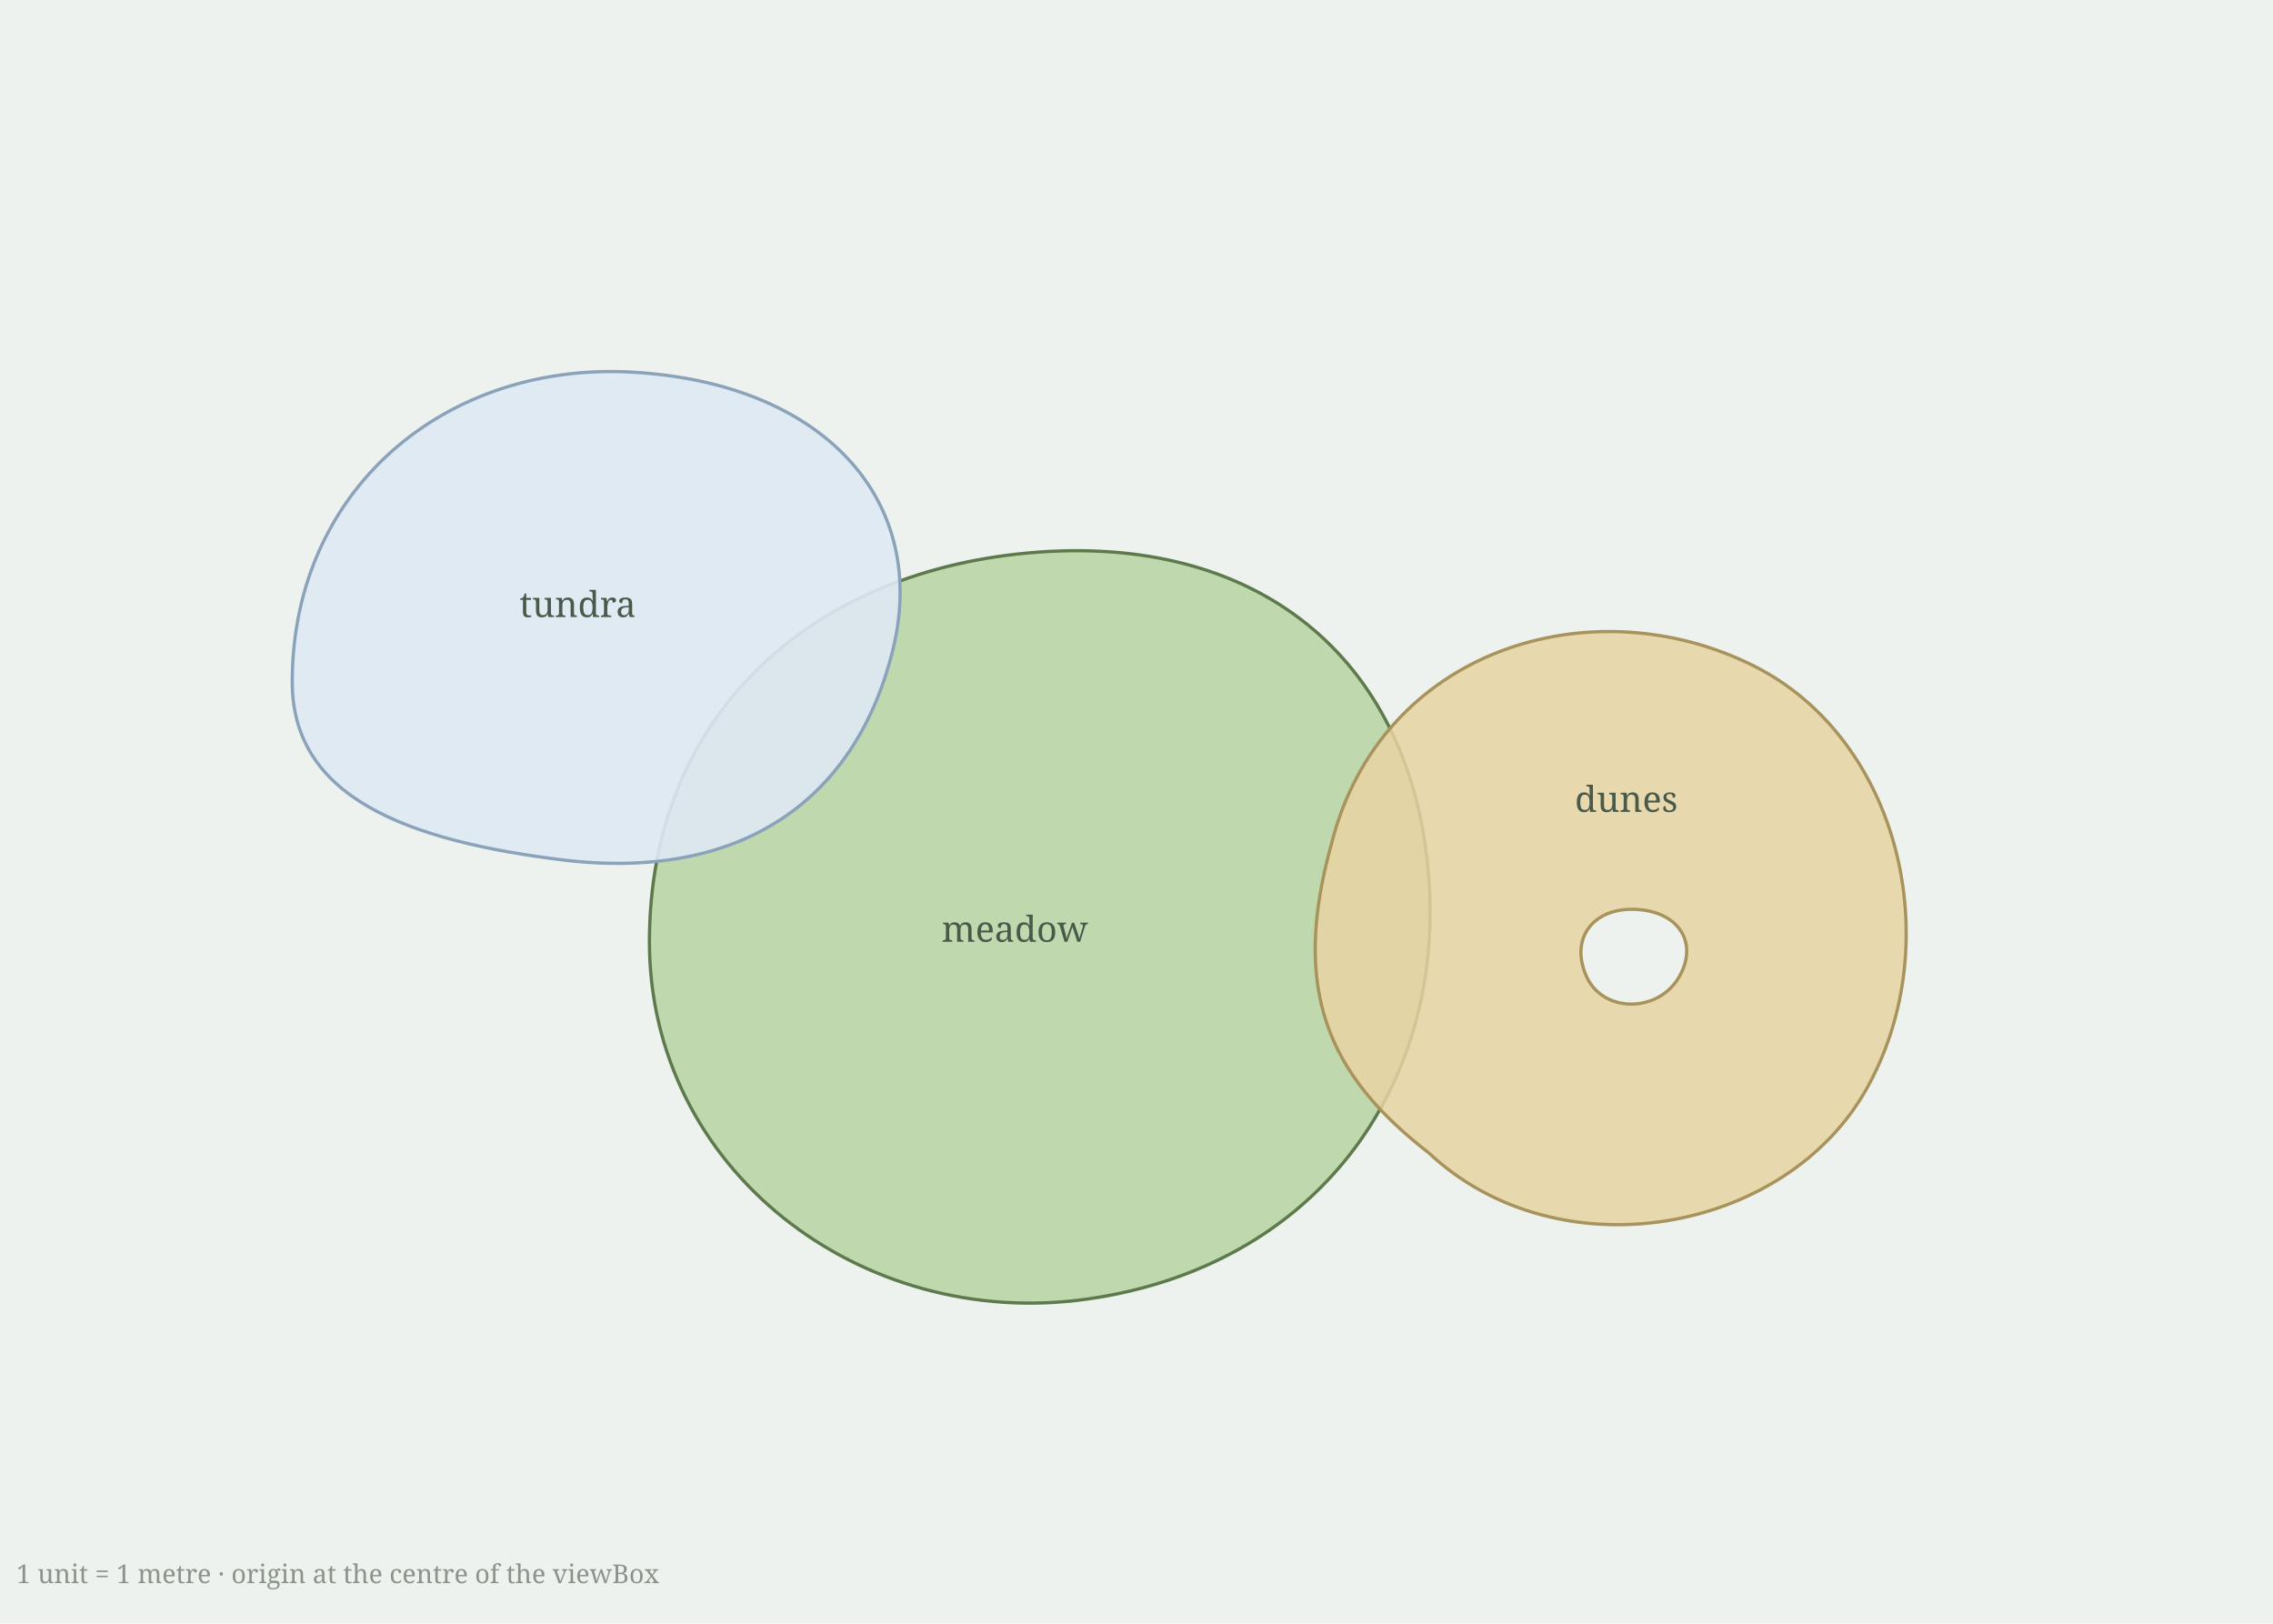
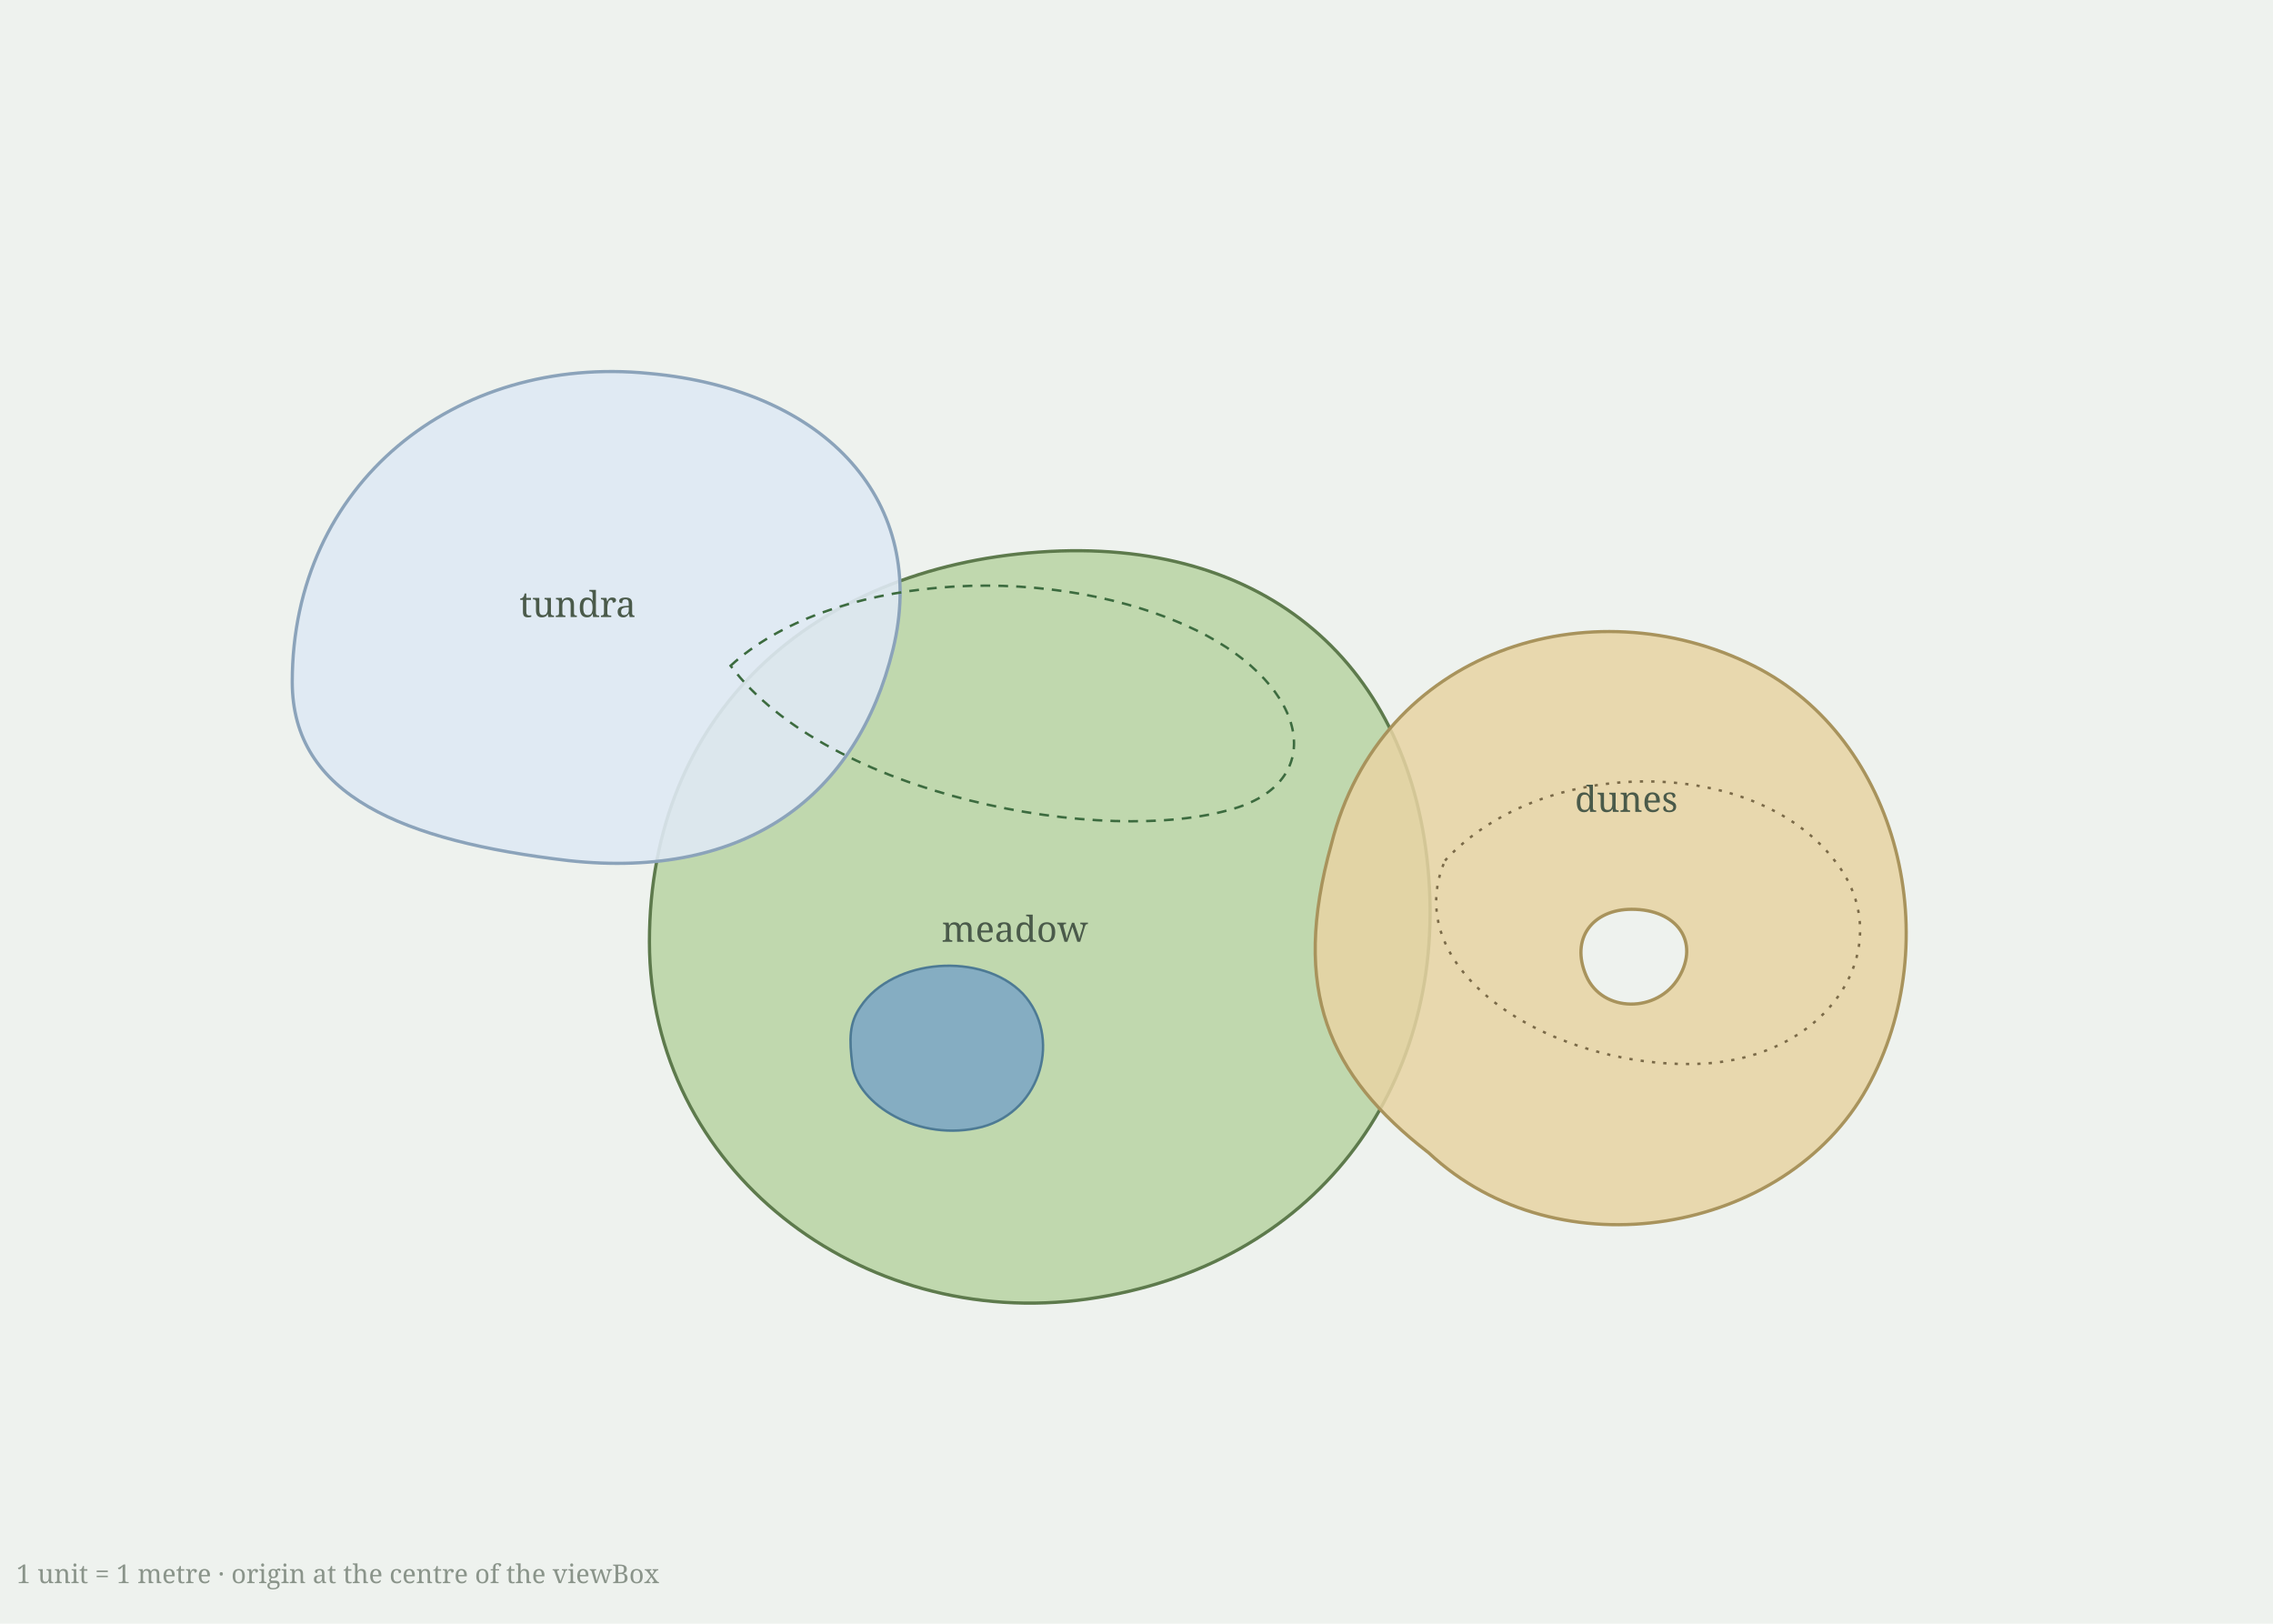
- <svg xmlns="http://www.w3.org/2000/svg" viewBox="-700 -560 1400 1000" width="1400" height="1000" data-world="the-wind" data-meters-per-unit="1" data-origin="0 0">
+ <svg xmlns="http://www.w3.org/2000/svg" viewBox="-700 -560 1400 1000" width="1400" height="1000" data-world="the-wind" data-meters-per-unit="1" data-origin="0 0" data-name="The three lands" data-time="day" data-weather="clear">
  <rect x="-700" y="-560" width="1400" height="1000" fill="#eef2ee" />
  <path data-region="Meadow" data-altitude="0" data-waviness="1" data-landscape="meadow" fill="#b9d3a4" fill-opacity="0.85" stroke="#5d7a4c" stroke-width="2" d="M -300,20            C -300,-120 -200,-210 -60,-220            C 80,-230 170,-150 180,-20            C 190,110 110,220 -30,240            C -170,260 -300,160 -300,20            Z" />
  <path data-region="The dunes" data-altitude="7" data-waviness="1.7" data-landscape="desert" fill="#e7d3a4" fill-opacity="0.85" stroke="#a8935c" stroke-width="2" fill-rule="evenodd" d="M 120,-40            C 150,-160 280,-200 380,-150            C 470,-105 500,20 450,110            C 400,200 260,225 180,150            C 118,102 95,50 120,-40            Z            M 305,0            C 333,0 347,20 334,42            C 321,64 287,64 277,41            C 267,18 281,0 305,0            Z" />
  <path data-region="The tundra" data-altitude="16" data-waviness="2.2" data-landscape="icy" fill="#dfe9f4" fill-opacity="0.9" stroke="#8ba3ba" stroke-width="2" d="M -520,-140            C -520,-262 -420,-342 -300,-330            C -190,-320 -128,-250 -150,-160            C -172,-70 -240,-18 -350,-30            C -452,-42 -520,-70 -520,-140            Z" />
+   <path data-water="The pond" fill="#7fa9c4" fill-opacity="0.9" stroke="#4d7a94" stroke-width="1.5" d="M -170,60            C -150,30 -95,26 -70,52            C -46,78 -58,124 -95,134            C -134,144 -172,120 -175,96            C -177,80 -177,70 -170,60            Z" />
+   <path data-scatter="trees" data-density="0.75" fill="none" stroke="#3c6b3f" stroke-width="1.5" stroke-dasharray="6 5" d="M -250,-150            C -190,-205 -60,-215 30,-175            C 105,-142 120,-80 60,-62            C -20,-38 -190,-70 -250,-150            Z" />
+   <path data-scatter="rocks" data-density="0.55" fill="none" stroke="#7a6a48" stroke-width="1.5" stroke-dasharray="2 5" d="M 190,-30            C 250,-95 380,-95 430,-30            C 470,20 430,90 350,95            C 260,100 160,40 190,-30            Z" />
  <g fill="#4a5a4a" font-family="Georgia, serif" font-size="22" pointer-events="none">
    <text x="-120" y="20">meadow</text>
    <text x="270" y="-60">dunes</text>
    <text x="-380" y="-180">tundra</text>
  </g>
  <g fill="#8a948a" font-family="Georgia, serif" font-size="16">
    <text x="-690" y="415">1 unit = 1 metre · origin at the centre of the viewBox</text>
  </g>
</svg>
